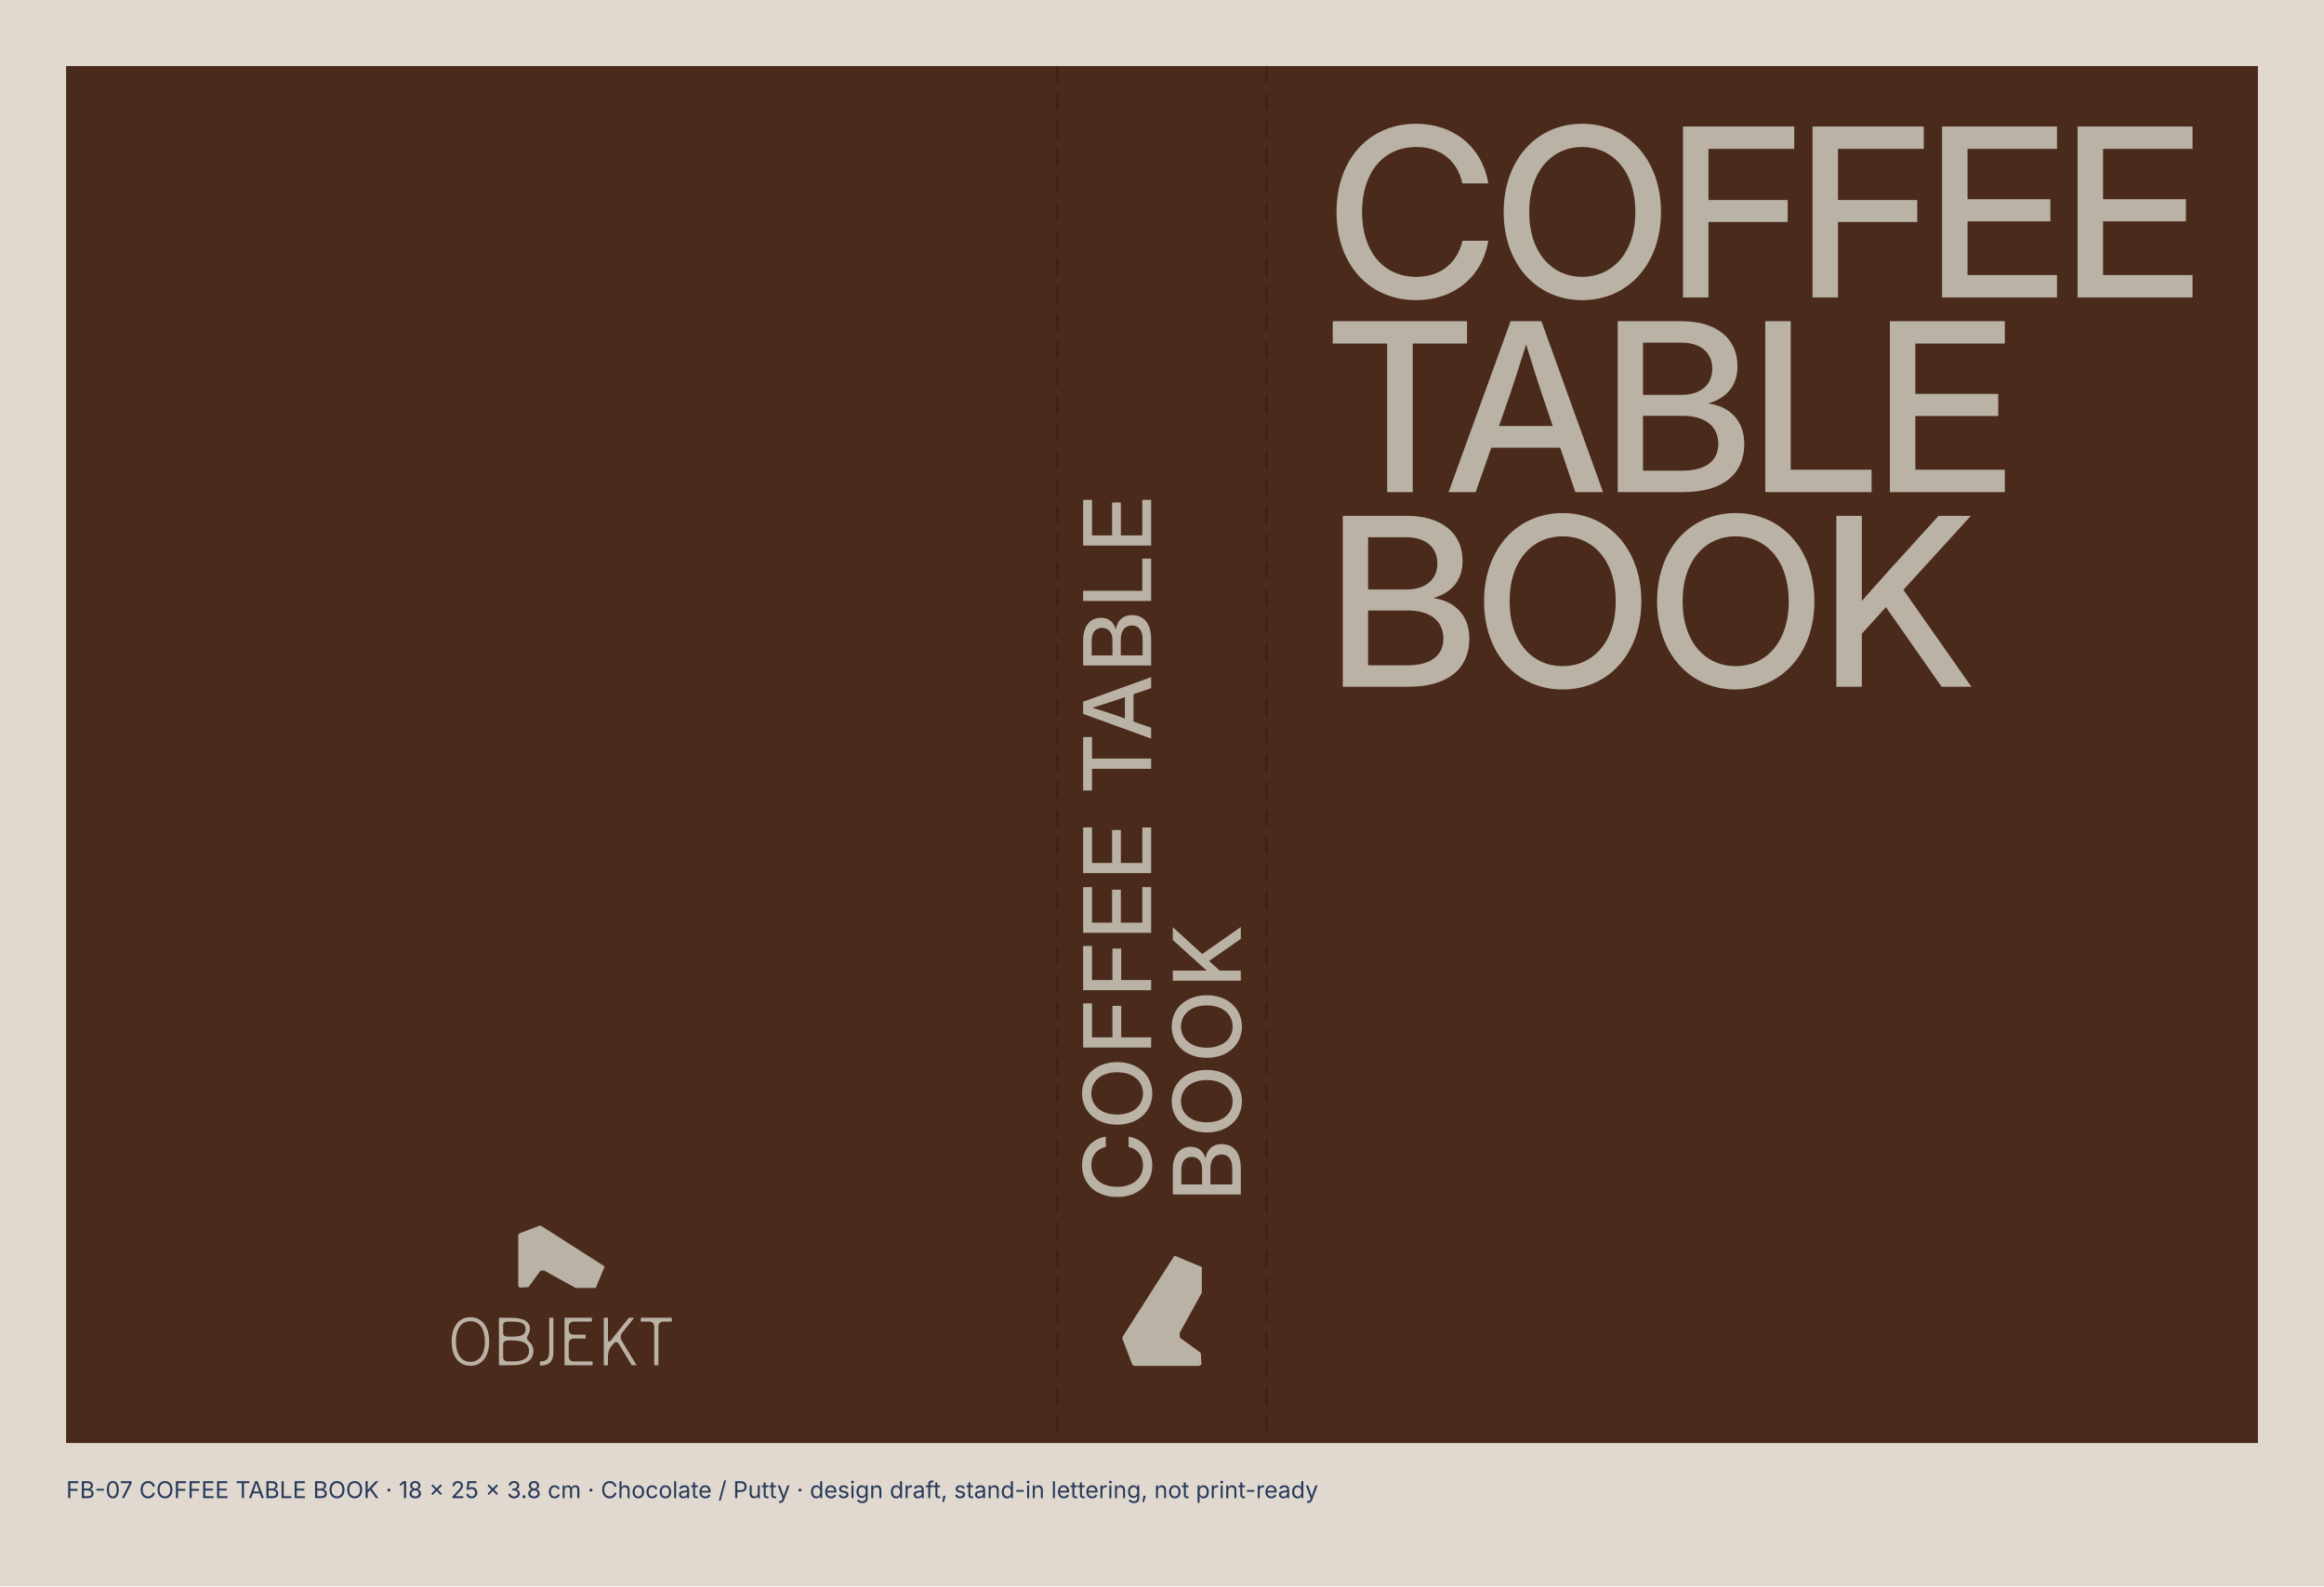
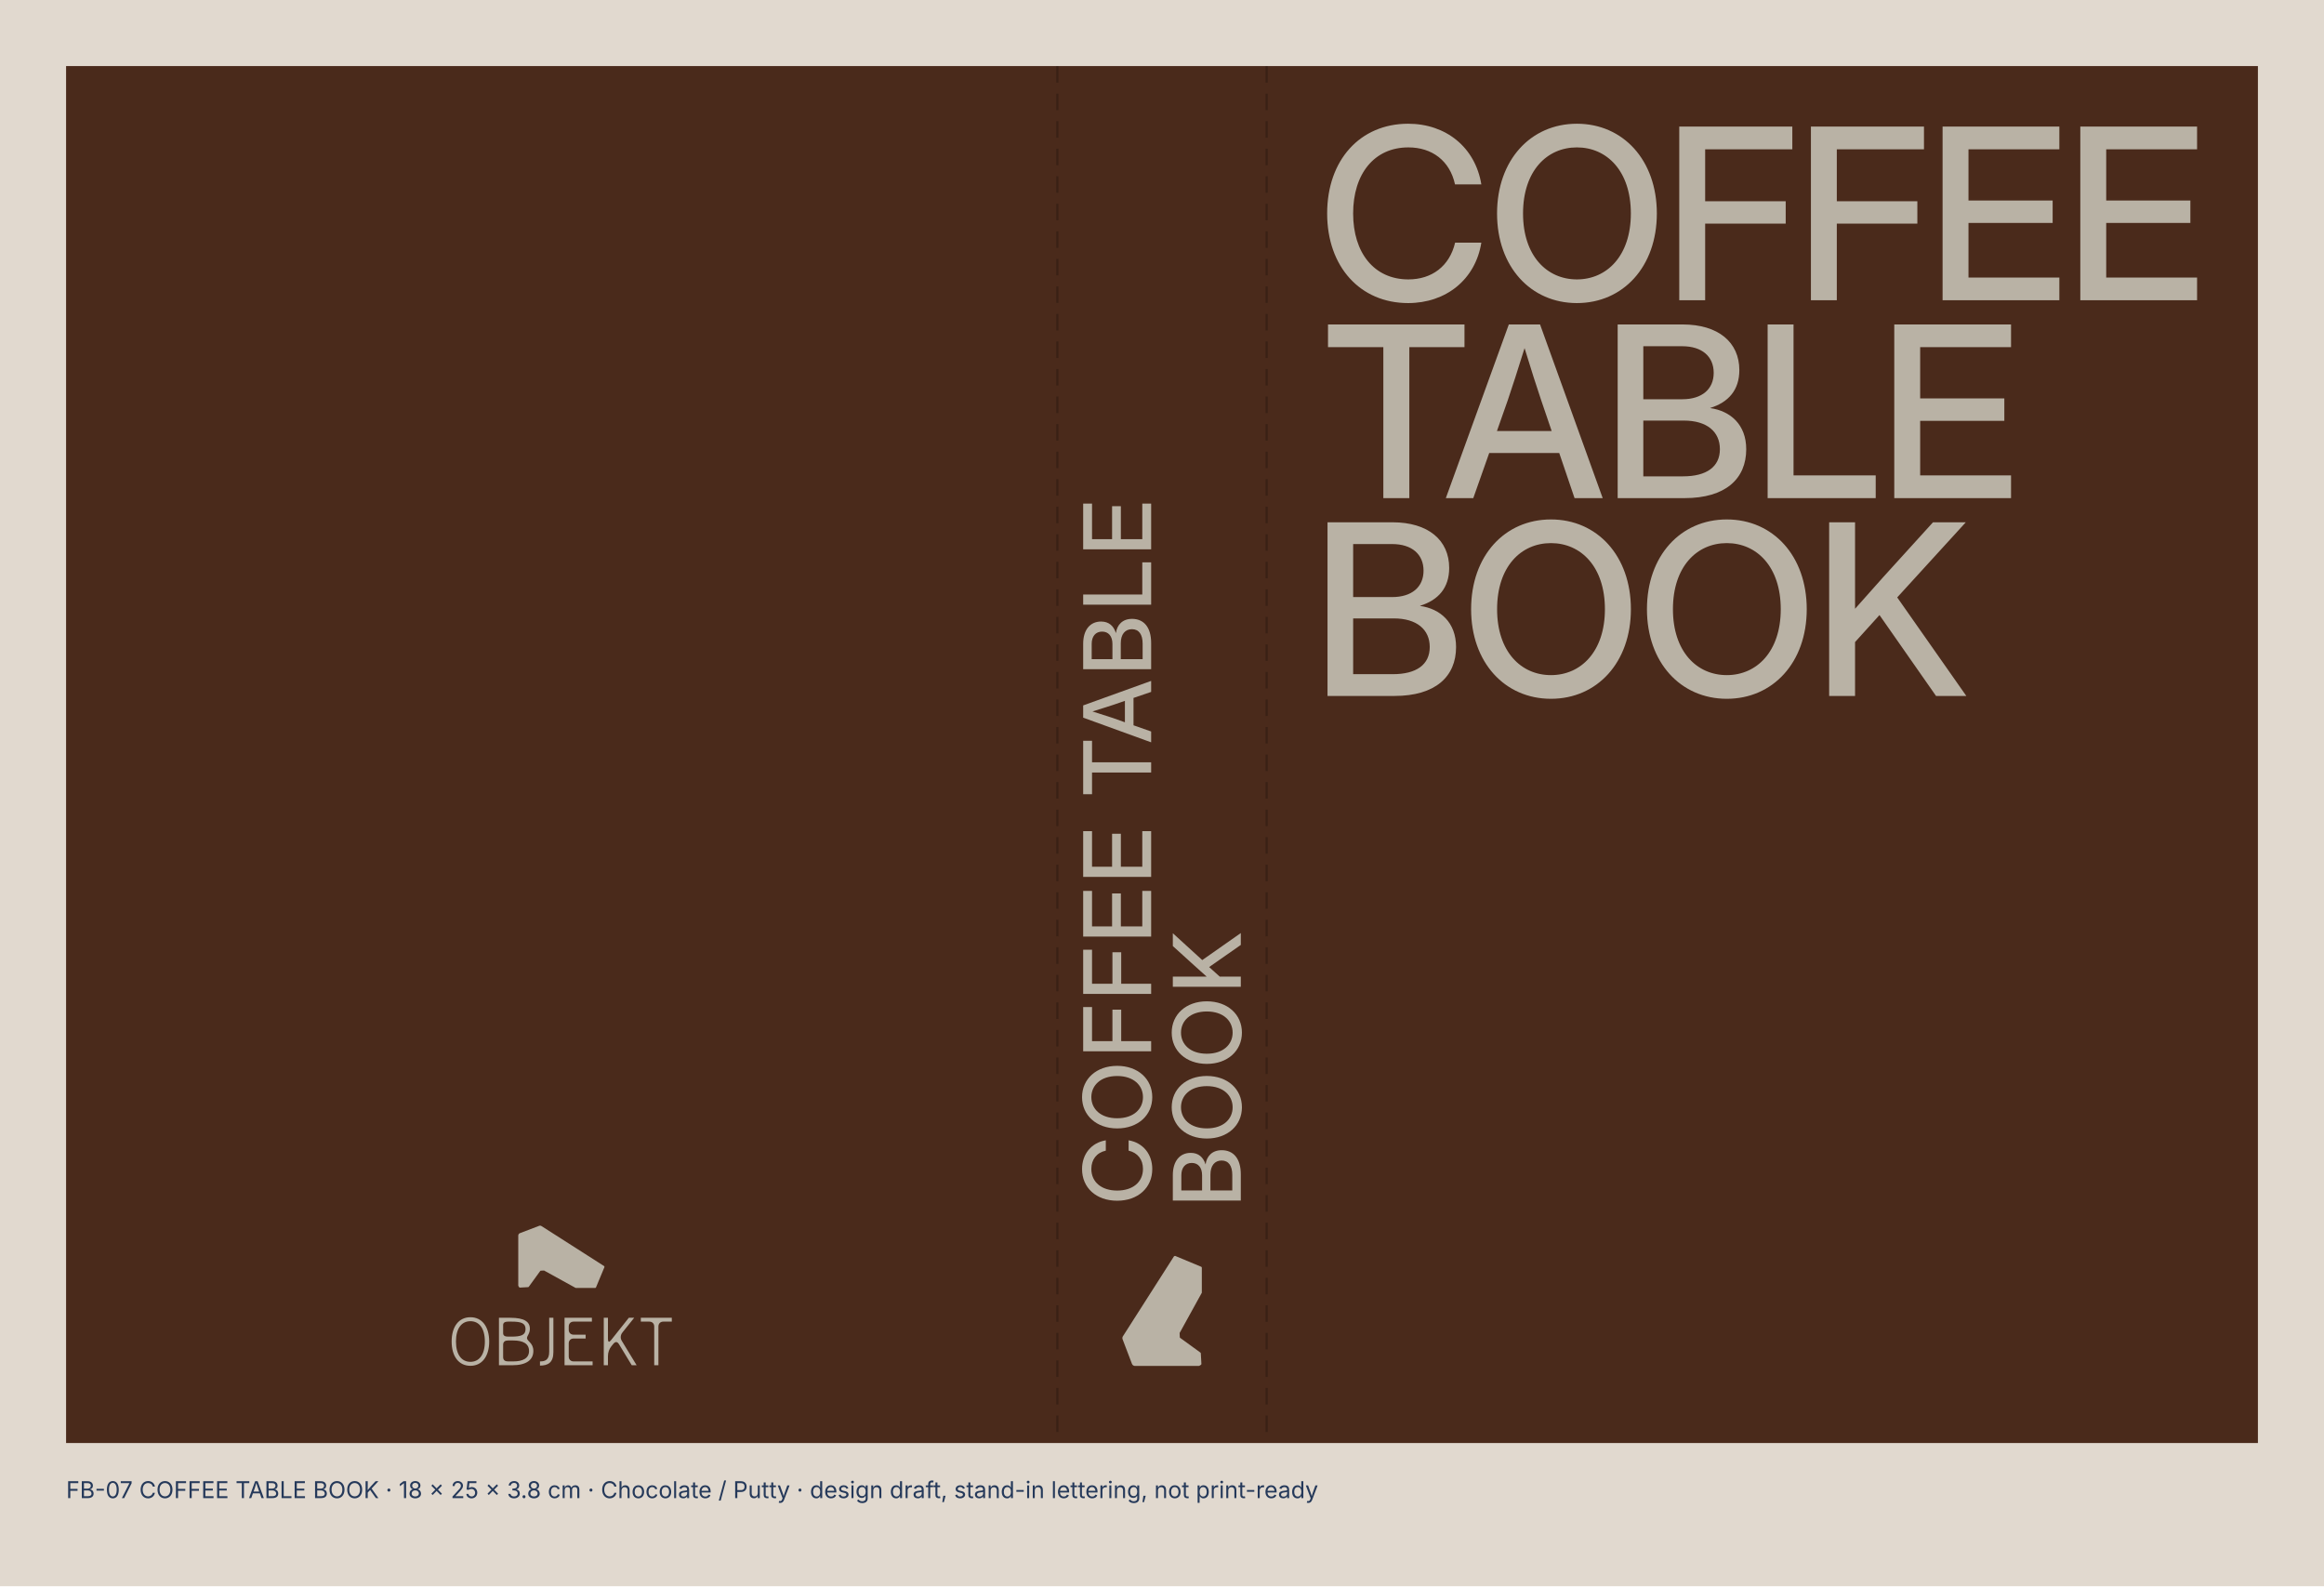
<svg xmlns="http://www.w3.org/2000/svg" viewBox="0 0 422 288" width="1266" height="864">
  <rect width="100%" height="100%" fill="#E1D9CF" />
  <g transform="translate(12 12)">
    <clipPath id="flat7">
      <rect x="0" y="0" width="398" height="250" />
    </clipPath>
    <g clip-path="url(#flat7)">
      <rect x="0" y="0" width="398" height="250" fill="#4A2A1B" />
-       <text x="229.00" y="42.00" font-family="Galak Round, Inter Display, Inter, Helvetica, Arial, sans-serif" font-size="42.65" font-weight="500" letter-spacing="-0.51" fill="#B9B2A5">COFFEE</text>
-       <text x="229.00" y="77.35" font-family="Galak Round, Inter Display, Inter, Helvetica, Arial, sans-serif" font-size="42.65" font-weight="500" letter-spacing="-0.51" fill="#B9B2A5">TABLE</text>
-       <text x="229.00" y="112.69" font-family="Galak Round, Inter Display, Inter, Helvetica, Arial, sans-serif" font-size="42.65" font-weight="500" letter-spacing="-0.51" fill="#B9B2A5">BOOK</text>
+       <text x="227.27" y="42.51" font-family="Galak Round, Inter Display, Inter, Helvetica, Arial, sans-serif" font-size="43.35" font-weight="500" letter-spacing="-0.52" fill="#B9B2A5">COFFEE</text>
+       <text x="228.13" y="78.44" font-family="Galak Round, Inter Display, Inter, Helvetica, Arial, sans-serif" font-size="43.35" font-weight="500" letter-spacing="-0.52" fill="#B9B2A5">TABLE</text>
+       <text x="226.18" y="114.36" font-family="Galak Round, Inter Display, Inter, Helvetica, Arial, sans-serif" font-size="43.35" font-weight="500" letter-spacing="-0.52" fill="#B9B2A5">BOOK</text>
      <path transform="translate(70.0 210.5) scale(0.05089)" fill="#B9B2A5" fill-rule="evenodd" d="M237.93 214.35L237.93 35.99C237.93 32.22 240.26 28.84 243.79 27.49L312.45 1.31C315.22 0.25 318.33 0.57 320.83 2.18L544.47 145.04C544.47 145.54 545.85 147.70 545.61 148.14L515.17 221.26C514.64 222.24 513.62 222.84 512.51 222.84L443.13 222.84C442.31 222.84 441.53 222.51 440.96 221.93L331.76 161.71C331.16 161.09 330.32 160.76 329.46 160.79L318.50 161.27C317.45 161.32 316.50 161.90 315.99 162.82L275.60 218.47C275.10 219.38 274.17 219.96 273.13 220.02L243.72 221.66C242.61 221.72 241.55 221.16 240.97 220.21L238.37 215.92C238.09 215.45 237.93 214.90 237.93 214.35Z M67.19 486.50C98.31 486.50 118.73 461.35 118.73 414.03C118.73 366.72 98.31 341.57 67.19 341.57C36.06 341.57 15.64 366.72 15.64 414.03C15.64 461.35 36.06 486.50 67.19 486.50ZM67.19 327.38C108.27 327.38 134.17 360.50 134.17 414.03C134.17 467.57 108.27 500.69 67.19 500.69C26.10 500.69 0.20 467.57 0.20 414.03C0.20 360.50 26.10 327.38 67.19 327.38Z M219.82 485.00C254.68 485.00 276.35 473.80 276.35 447.65C276.35 421.50 254.68 410.30 219.82 410.30L201.40 410.30C190.94 410.30 183.96 414.53 183.96 425.74L183.96 469.56C183.96 480.77 190.94 485.00 201.40 485.00L219.82 485.00ZM213.60 396.60C248.46 396.60 263.90 390.88 263.90 369.71C263.90 348.55 248.46 343.07 213.60 343.07L201.40 343.07C190.94 343.07 183.96 346.30 183.96 355.27L183.96 384.40C183.96 393.37 190.94 396.60 201.40 396.60L213.60 396.60ZM291.78 447.65C291.78 480.02 266.39 498.70 216.59 498.70L169.02 498.70L169.02 329.37L209.86 329.37C259.66 329.37 279.33 343.56 279.33 368.47C279.33 386.15 269.13 393.37 269.13 401.58C269.13 413.54 291.78 418.27 291.78 447.65Z M315.43 485.00C333.61 485.25 348.30 479.77 348.30 450.64L348.30 329.37L363.24 329.37L363.24 452.13C363.24 489.23 343.82 499.94 315.43 499.94L315.43 485.00Z M503.18 485.00L503.18 498.70L403.08 498.70L403.08 329.37L500.69 329.37L500.69 343.07L435.45 343.07C424.99 343.07 418.02 350.04 418.02 360.50L418.02 372.20C418.02 382.66 424.99 389.63 435.45 389.63L478.28 389.63L478.28 403.33L435.45 403.33C424.99 403.33 418.02 410.30 418.02 420.76L418.02 467.57C418.02 478.03 424.99 485.00 435.45 485.00L503.18 485.00Z M632.41 329.37L651.59 329.37L610.25 380.92C605.27 387.14 603.53 392.62 603.53 398.35C603.53 402.83 604.52 407.06 608.01 412.79L660.30 498.70L642.87 498.70L598.30 425.24C594.31 418.52 591.08 416.03 587.34 416.03C584.11 416.03 580.87 417.77 576.39 423.25L570.16 430.97C562.44 440.68 557.96 453.13 557.96 466.08L557.96 498.70L543.02 498.70L543.02 329.37L557.96 329.37L557.96 403.33C557.96 411.79 559.45 414.78 561.70 414.78C563.44 414.78 565.93 413.04 569.91 408.06L632.41 329.37Z M723.05 360.50C723.05 350.04 716.08 343.07 705.62 343.07L675.24 343.07L675.24 329.37L785.80 329.37L785.80 343.07L755.42 343.07C744.96 343.07 737.99 350.04 737.99 360.50L737.99 498.70L723.05 498.70L723.05 360.50Z" />
      <path transform="translate(191.76 236.0) rotate(-90) scale(0.06494) translate(-238 0)" fill="#B9B2A5" fill-rule="evenodd" d="M237.93 214.35L237.93 35.99C237.93 32.22 240.26 28.84 243.79 27.49L312.45 1.31C315.22 0.25 318.33 0.57 320.83 2.18L544.47 145.04C544.47 145.54 545.85 147.70 545.61 148.14L515.17 221.26C514.64 222.24 513.62 222.84 512.51 222.84L443.13 222.84C442.31 222.84 441.53 222.51 440.96 221.93L331.76 161.71C331.16 161.09 330.32 160.76 329.46 160.79L318.50 161.27C317.45 161.32 316.50 161.90 315.99 162.82L275.60 218.47C275.10 219.38 274.17 219.96 273.13 220.02L243.72 221.66C242.61 221.72 241.55 221.16 240.97 220.21L238.37 215.92C238.09 215.45 237.93 214.90 237.93 214.35Z" />
-       <text transform="translate(197.03 206.00) rotate(-90)" font-family="Galak Round, Inter Display, Inter, Helvetica, Arial, sans-serif" font-size="16.97" font-weight="500" letter-spacing="0.85" fill="#B9B2A5">COFFEE TABLE</text>
-       <text transform="translate(213.31 206.00) rotate(-90)" font-family="Galak Round, Inter Display, Inter, Helvetica, Arial, sans-serif" font-size="16.97" font-weight="500" letter-spacing="0.85" fill="#B9B2A5">BOOK</text>
+       <text transform="translate(197.03 206.68) rotate(-90)" font-family="Galak Round, Inter Display, Inter, Helvetica, Arial, sans-serif" font-size="16.97" font-weight="500" letter-spacing="0.85" fill="#B9B2A5">COFFEE TABLE</text>
+       <text transform="translate(213.31 207.10) rotate(-90)" font-family="Galak Round, Inter Display, Inter, Helvetica, Arial, sans-serif" font-size="16.97" font-weight="500" letter-spacing="0.85" fill="#B9B2A5">BOOK</text>
      <line x1="180" y1="0" x2="180" y2="250" stroke="#000" stroke-opacity=".22" stroke-width=".4" stroke-dasharray="3 2" />
      <line x1="218" y1="0" x2="218" y2="250" stroke="#000" stroke-opacity=".22" stroke-width=".4" stroke-dasharray="3 2" />
    </g>
  </g>
  <text x="12" y="272" font-family="Inter, Helvetica, Arial, sans-serif" font-size="4.2" fill="#25395A">FB-07 COFFEE TABLE BOOK · 18 × 25 × 3.8 cm · Chocolate / Putty · design draft, stand-in lettering, not print-ready</text>
</svg>
